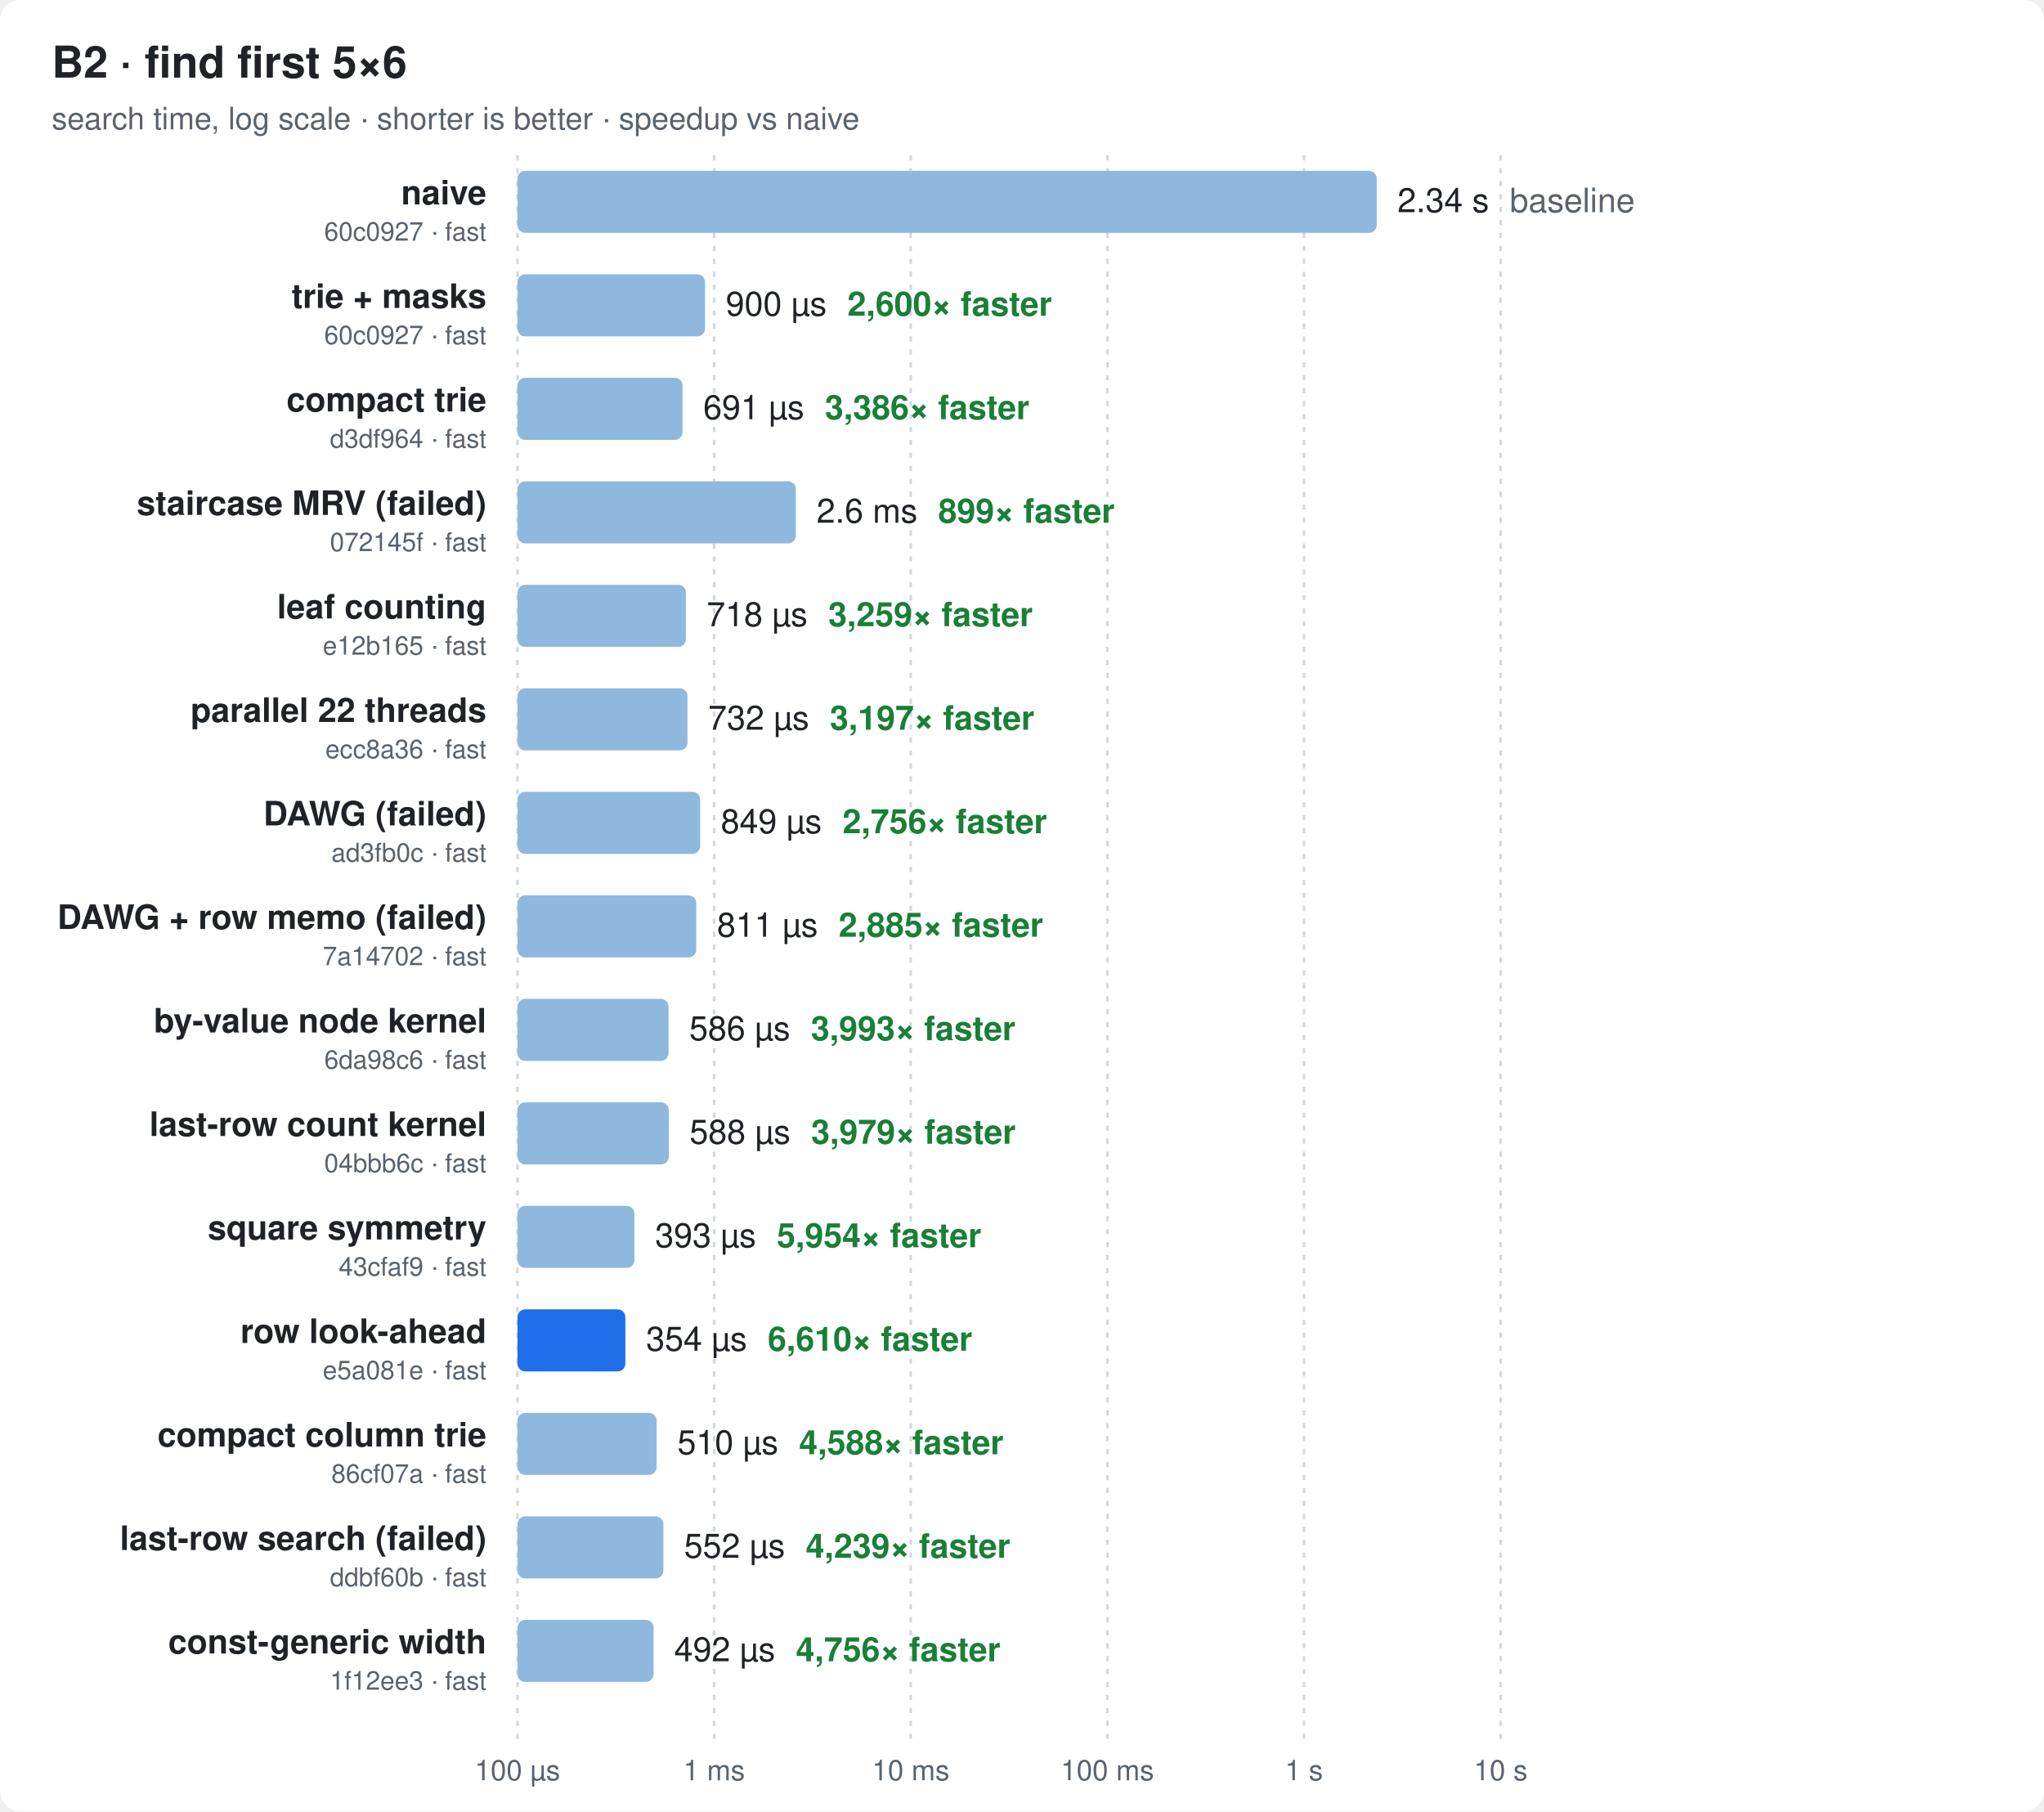
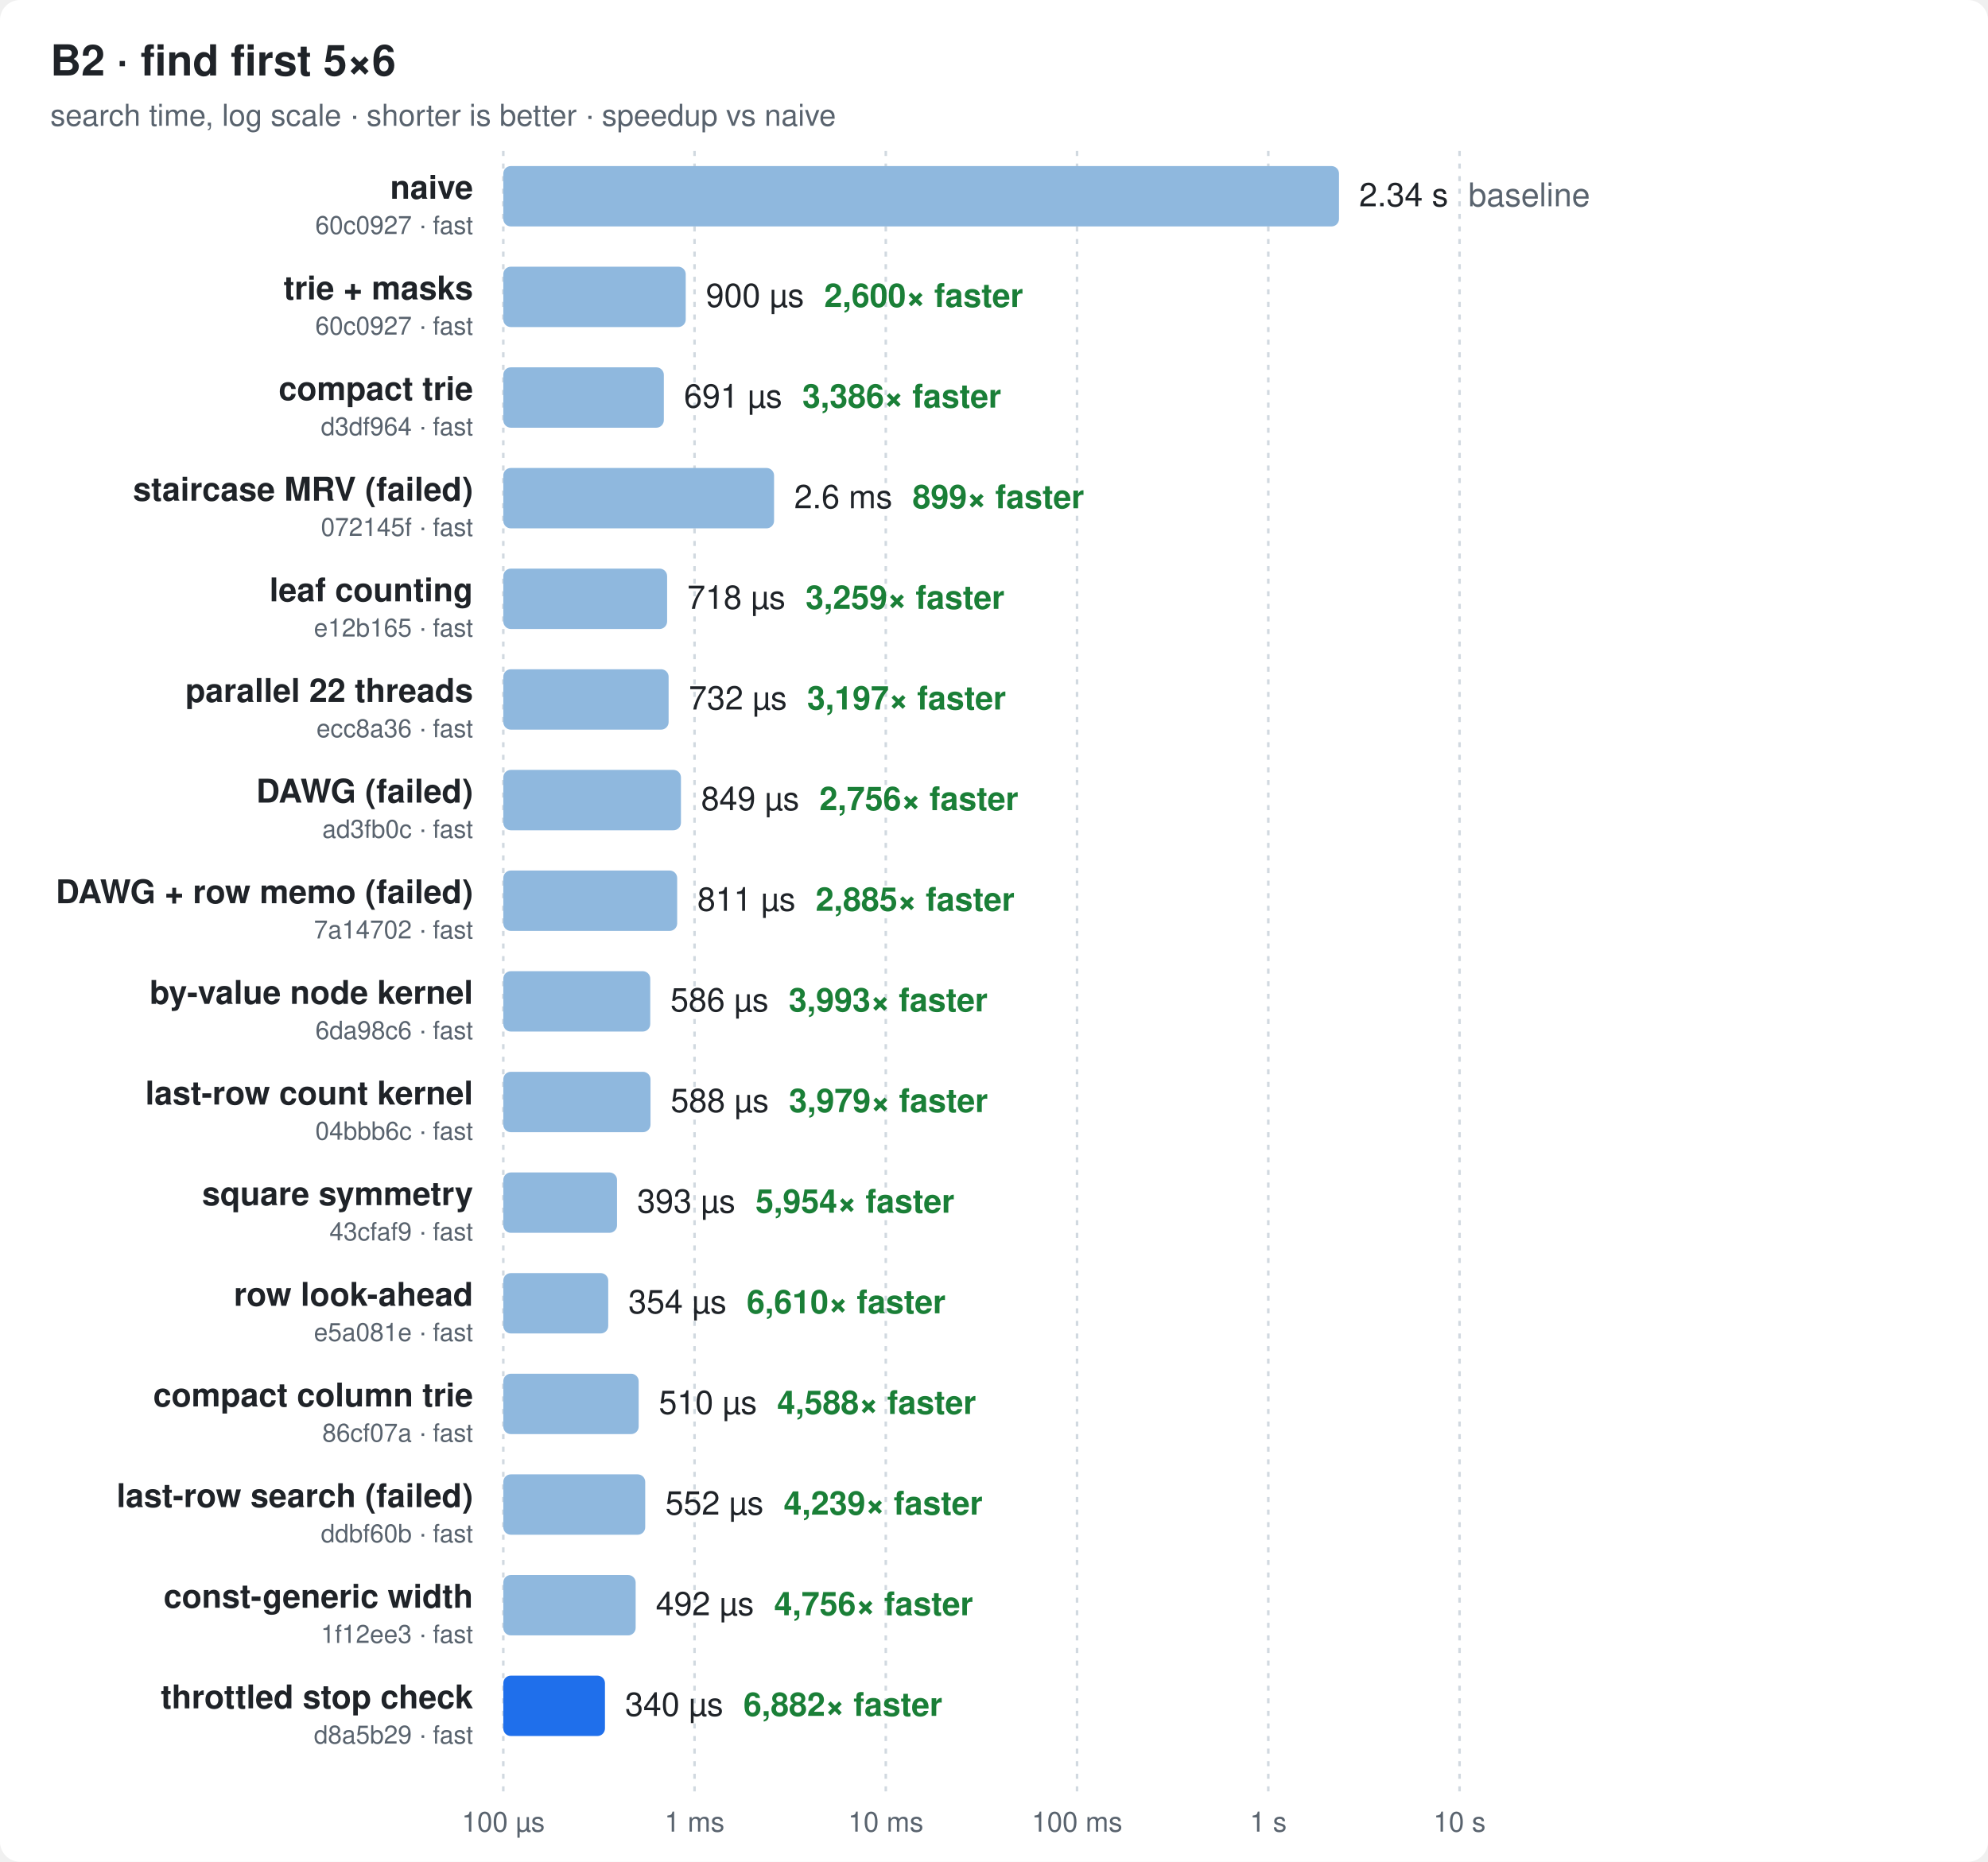
- <svg xmlns="http://www.w3.org/2000/svg" width="790" height="700" viewBox="0 0 790 700" font-family="ui-sans-serif,-apple-system,Segoe UI,Helvetica,Arial,sans-serif">
+ <svg xmlns="http://www.w3.org/2000/svg" width="790" height="740" viewBox="0 0 790 740" font-family="ui-sans-serif,-apple-system,Segoe UI,Helvetica,Arial,sans-serif">
  <style>
  .bg{fill:#ffffff} .t{fill:#1f2328} .m{fill:#59636e} .g{stroke:#d1d9e0}
  .bar{fill:#8fb8de} .best{fill:#1f6feb} .x{fill:#1a7f37;font-weight:600}
  @media (prefers-color-scheme: dark){
    .bg{fill:#0d1117} .t{fill:#e6edf3} .m{fill:#9198a1} .g{stroke:#30363d}
    .bar{fill:#2f5f8f} .best{fill:#4493f8} .x{fill:#3fb950}
  }
</style>
-   <rect class="bg" width="790" height="700" rx="8" />
+   <rect class="bg" width="790" height="740" rx="8" />
  <text class="t" x="20" y="30" font-size="17" font-weight="700">B2 · find first 5×6</text>
  <text class="m" x="20" y="50" font-size="12">search time, log scale · shorter is better · speedup vs naive</text>
-   <line class="g" x1="200.0" x2="200.0" y1="60" y2="672" stroke-dasharray="2 3" />
-   <text class="m" x="200.0" y="688" font-size="11" text-anchor="middle">100 µs</text>
-   <line class="g" x1="276.0" x2="276.0" y1="60" y2="672" stroke-dasharray="2 3" />
-   <text class="m" x="276.0" y="688" font-size="11" text-anchor="middle">1 ms</text>
-   <line class="g" x1="352.0" x2="352.0" y1="60" y2="672" stroke-dasharray="2 3" />
-   <text class="m" x="352.0" y="688" font-size="11" text-anchor="middle">10 ms</text>
-   <line class="g" x1="428.0" x2="428.0" y1="60" y2="672" stroke-dasharray="2 3" />
-   <text class="m" x="428.0" y="688" font-size="11" text-anchor="middle">100 ms</text>
-   <line class="g" x1="504.0" x2="504.0" y1="60" y2="672" stroke-dasharray="2 3" />
-   <text class="m" x="504.0" y="688" font-size="11" text-anchor="middle">1 s</text>
-   <line class="g" x1="580.0" x2="580.0" y1="60" y2="672" stroke-dasharray="2 3" />
-   <text class="m" x="580.0" y="688" font-size="11" text-anchor="middle">10 s</text>
+   <line class="g" x1="200.0" x2="200.0" y1="60" y2="712" stroke-dasharray="2 3" />
+   <text class="m" x="200.0" y="728" font-size="11" text-anchor="middle">100 µs</text>
+   <line class="g" x1="276.0" x2="276.0" y1="60" y2="712" stroke-dasharray="2 3" />
+   <text class="m" x="276.0" y="728" font-size="11" text-anchor="middle">1 ms</text>
+   <line class="g" x1="352.0" x2="352.0" y1="60" y2="712" stroke-dasharray="2 3" />
+   <text class="m" x="352.0" y="728" font-size="11" text-anchor="middle">10 ms</text>
+   <line class="g" x1="428.0" x2="428.0" y1="60" y2="712" stroke-dasharray="2 3" />
+   <text class="m" x="428.0" y="728" font-size="11" text-anchor="middle">100 ms</text>
+   <line class="g" x1="504.0" x2="504.0" y1="60" y2="712" stroke-dasharray="2 3" />
+   <text class="m" x="504.0" y="728" font-size="11" text-anchor="middle">1 s</text>
+   <line class="g" x1="580.0" x2="580.0" y1="60" y2="712" stroke-dasharray="2 3" />
+   <text class="m" x="580.0" y="728" font-size="11" text-anchor="middle">10 s</text>
  <text class="t" x="188" y="79.0" font-size="13" font-weight="600" text-anchor="end">naive</text>
  <text class="m" x="188" y="93.0" font-size="10" text-anchor="end">60c0927 · fast</text>
  <rect class="bar" x="200" y="66" width="332.1" height="24" rx="3" />
  <text class="t" x="540.1" y="82.0" font-size="13">2.34 s<tspan class="m" dx="8">baseline</tspan>
  </text>
  <text class="t" x="188" y="119.0" font-size="13" font-weight="600" text-anchor="end">trie + masks</text>
  <text class="m" x="188" y="133.0" font-size="10" text-anchor="end">60c0927 · fast</text>
  <rect class="bar" x="200" y="106" width="72.5" height="24" rx="3" />
  <text class="t" x="280.5" y="122.0" font-size="13">900 µs<tspan class="x" dx="8">2,600× faster</tspan>
  </text>
  <text class="t" x="188" y="159.0" font-size="13" font-weight="600" text-anchor="end">compact trie</text>
  <text class="m" x="188" y="173.0" font-size="10" text-anchor="end">d3df964 · fast</text>
  <rect class="bar" x="200" y="146" width="63.8" height="24" rx="3" />
  <text class="t" x="271.8" y="162.0" font-size="13">691 µs<tspan class="x" dx="8">3,386× faster</tspan>
  </text>
  <text class="t" x="188" y="199.0" font-size="13" font-weight="600" text-anchor="end">staircase MRV (failed)</text>
  <text class="m" x="188" y="213.0" font-size="10" text-anchor="end">072145f · fast</text>
  <rect class="bar" x="200" y="186" width="107.6" height="24" rx="3" />
  <text class="t" x="315.6" y="202.0" font-size="13">2.6 ms<tspan class="x" dx="8">899× faster</tspan>
  </text>
  <text class="t" x="188" y="239.0" font-size="13" font-weight="600" text-anchor="end">leaf counting</text>
  <text class="m" x="188" y="253.0" font-size="10" text-anchor="end">e12b165 · fast</text>
  <rect class="bar" x="200" y="226" width="65.1" height="24" rx="3" />
  <text class="t" x="273.1" y="242.0" font-size="13">718 µs<tspan class="x" dx="8">3,259× faster</tspan>
  </text>
  <text class="t" x="188" y="279.0" font-size="13" font-weight="600" text-anchor="end">parallel 22 threads</text>
  <text class="m" x="188" y="293.0" font-size="10" text-anchor="end">ecc8a36 · fast</text>
  <rect class="bar" x="200" y="266" width="65.7" height="24" rx="3" />
  <text class="t" x="273.7" y="282.0" font-size="13">732 µs<tspan class="x" dx="8">3,197× faster</tspan>
  </text>
  <text class="t" x="188" y="319.0" font-size="13" font-weight="600" text-anchor="end">DAWG (failed)</text>
  <text class="m" x="188" y="333.0" font-size="10" text-anchor="end">ad3fb0c · fast</text>
  <rect class="bar" x="200" y="306" width="70.6" height="24" rx="3" />
  <text class="t" x="278.6" y="322.0" font-size="13">849 µs<tspan class="x" dx="8">2,756× faster</tspan>
  </text>
  <text class="t" x="188" y="359.0" font-size="13" font-weight="600" text-anchor="end">DAWG + row memo (failed)</text>
  <text class="m" x="188" y="373.0" font-size="10" text-anchor="end">7a14702 · fast</text>
  <rect class="bar" x="200" y="346" width="69.1" height="24" rx="3" />
  <text class="t" x="277.1" y="362.0" font-size="13">811 µs<tspan class="x" dx="8">2,885× faster</tspan>
  </text>
  <text class="t" x="188" y="399.0" font-size="13" font-weight="600" text-anchor="end">by-value node kernel</text>
  <text class="m" x="188" y="413.0" font-size="10" text-anchor="end">6da98c6 · fast</text>
  <rect class="bar" x="200" y="386" width="58.4" height="24" rx="3" />
  <text class="t" x="266.4" y="402.0" font-size="13">586 µs<tspan class="x" dx="8">3,993× faster</tspan>
  </text>
  <text class="t" x="188" y="439.0" font-size="13" font-weight="600" text-anchor="end">last-row count kernel</text>
  <text class="m" x="188" y="453.0" font-size="10" text-anchor="end">04bbb6c · fast</text>
  <rect class="bar" x="200" y="426" width="58.5" height="24" rx="3" />
  <text class="t" x="266.5" y="442.0" font-size="13">588 µs<tspan class="x" dx="8">3,979× faster</tspan>
  </text>
  <text class="t" x="188" y="479.0" font-size="13" font-weight="600" text-anchor="end">square symmetry</text>
  <text class="m" x="188" y="493.0" font-size="10" text-anchor="end">43cfaf9 · fast</text>
  <rect class="bar" x="200" y="466" width="45.2" height="24" rx="3" />
  <text class="t" x="253.2" y="482.0" font-size="13">393 µs<tspan class="x" dx="8">5,954× faster</tspan>
  </text>
  <text class="t" x="188" y="519.0" font-size="13" font-weight="600" text-anchor="end">row look-ahead</text>
  <text class="m" x="188" y="533.0" font-size="10" text-anchor="end">e5a081e · fast</text>
-   <rect class="best" x="200" y="506" width="41.7" height="24" rx="3" />
+   <rect class="bar" x="200" y="506" width="41.7" height="24" rx="3" />
  <text class="t" x="249.7" y="522.0" font-size="13">354 µs<tspan class="x" dx="8">6,610× faster</tspan>
  </text>
  <text class="t" x="188" y="559.0" font-size="13" font-weight="600" text-anchor="end">compact column trie</text>
  <text class="m" x="188" y="573.0" font-size="10" text-anchor="end">86cf07a · fast</text>
  <rect class="bar" x="200" y="546" width="53.8" height="24" rx="3" />
  <text class="t" x="261.8" y="562.0" font-size="13">510 µs<tspan class="x" dx="8">4,588× faster</tspan>
  </text>
  <text class="t" x="188" y="599.0" font-size="13" font-weight="600" text-anchor="end">last-row search (failed)</text>
  <text class="m" x="188" y="613.0" font-size="10" text-anchor="end">ddbf60b · fast</text>
  <rect class="bar" x="200" y="586" width="56.4" height="24" rx="3" />
  <text class="t" x="264.4" y="602.0" font-size="13">552 µs<tspan class="x" dx="8">4,239× faster</tspan>
  </text>
  <text class="t" x="188" y="639.0" font-size="13" font-weight="600" text-anchor="end">const-generic width</text>
  <text class="m" x="188" y="653.0" font-size="10" text-anchor="end">1f12ee3 · fast</text>
  <rect class="bar" x="200" y="626" width="52.6" height="24" rx="3" />
  <text class="t" x="260.6" y="642.0" font-size="13">492 µs<tspan class="x" dx="8">4,756× faster</tspan>
  </text>
+   <text class="t" x="188" y="679.0" font-size="13" font-weight="600" text-anchor="end">throttled stop check</text>
+   <text class="m" x="188" y="693.0" font-size="10" text-anchor="end">d8a5b29 · fast</text>
+   <rect class="best" x="200" y="666" width="40.4" height="24" rx="3" />
+   <text class="t" x="248.4" y="682.0" font-size="13">340 µs<tspan class="x" dx="8">6,882× faster</tspan>
+   </text>
</svg>
